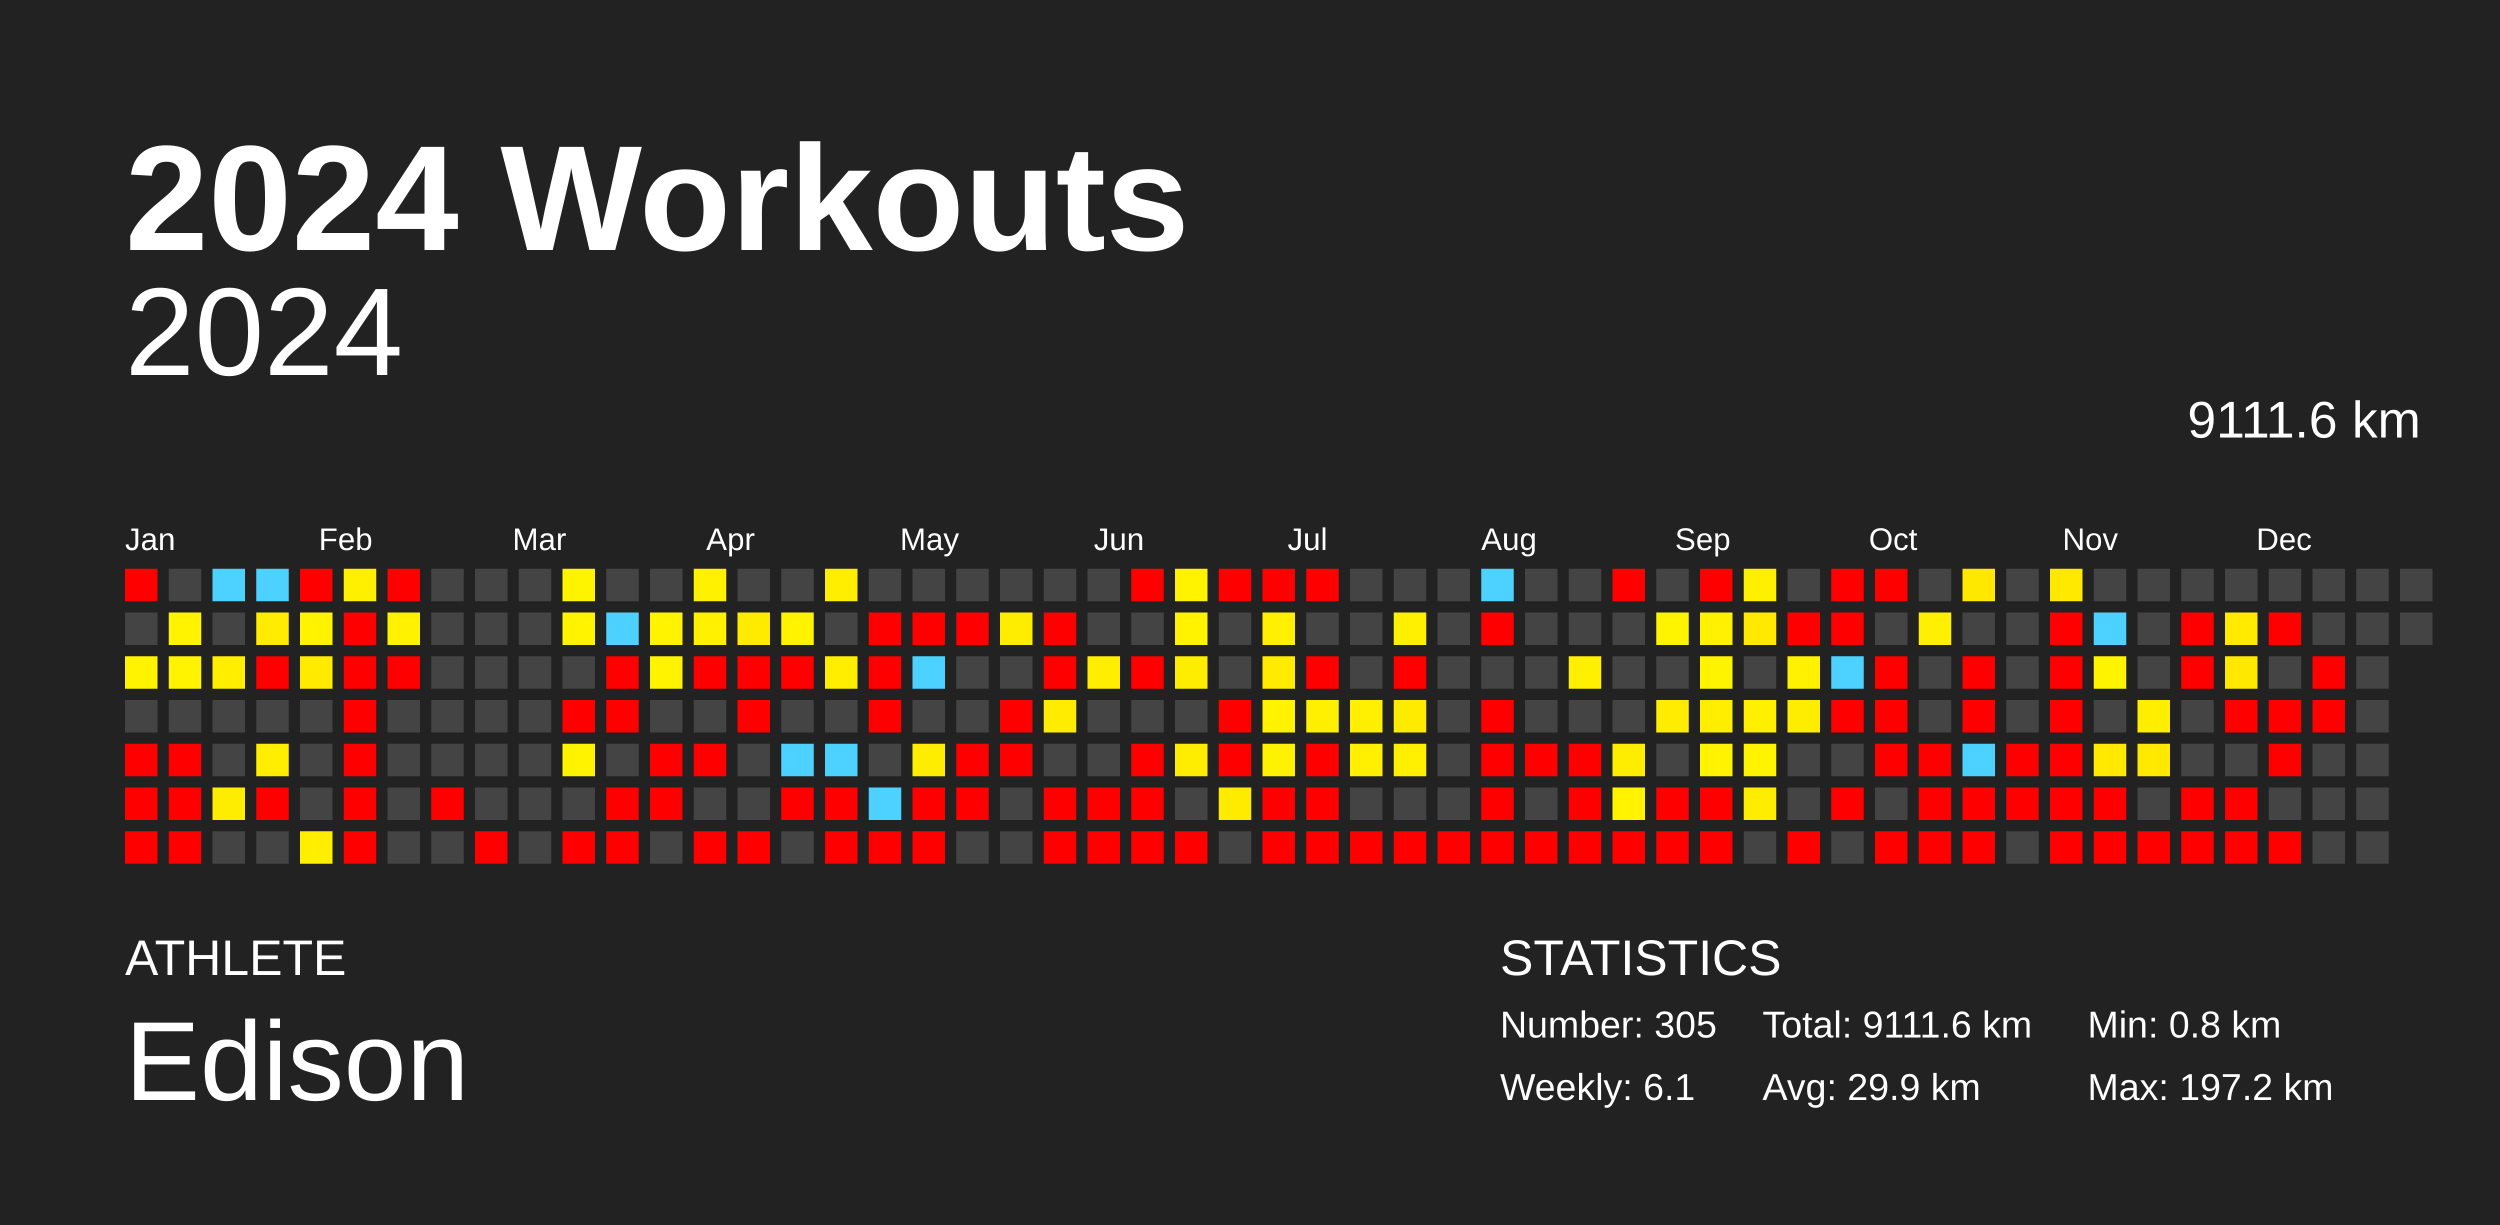
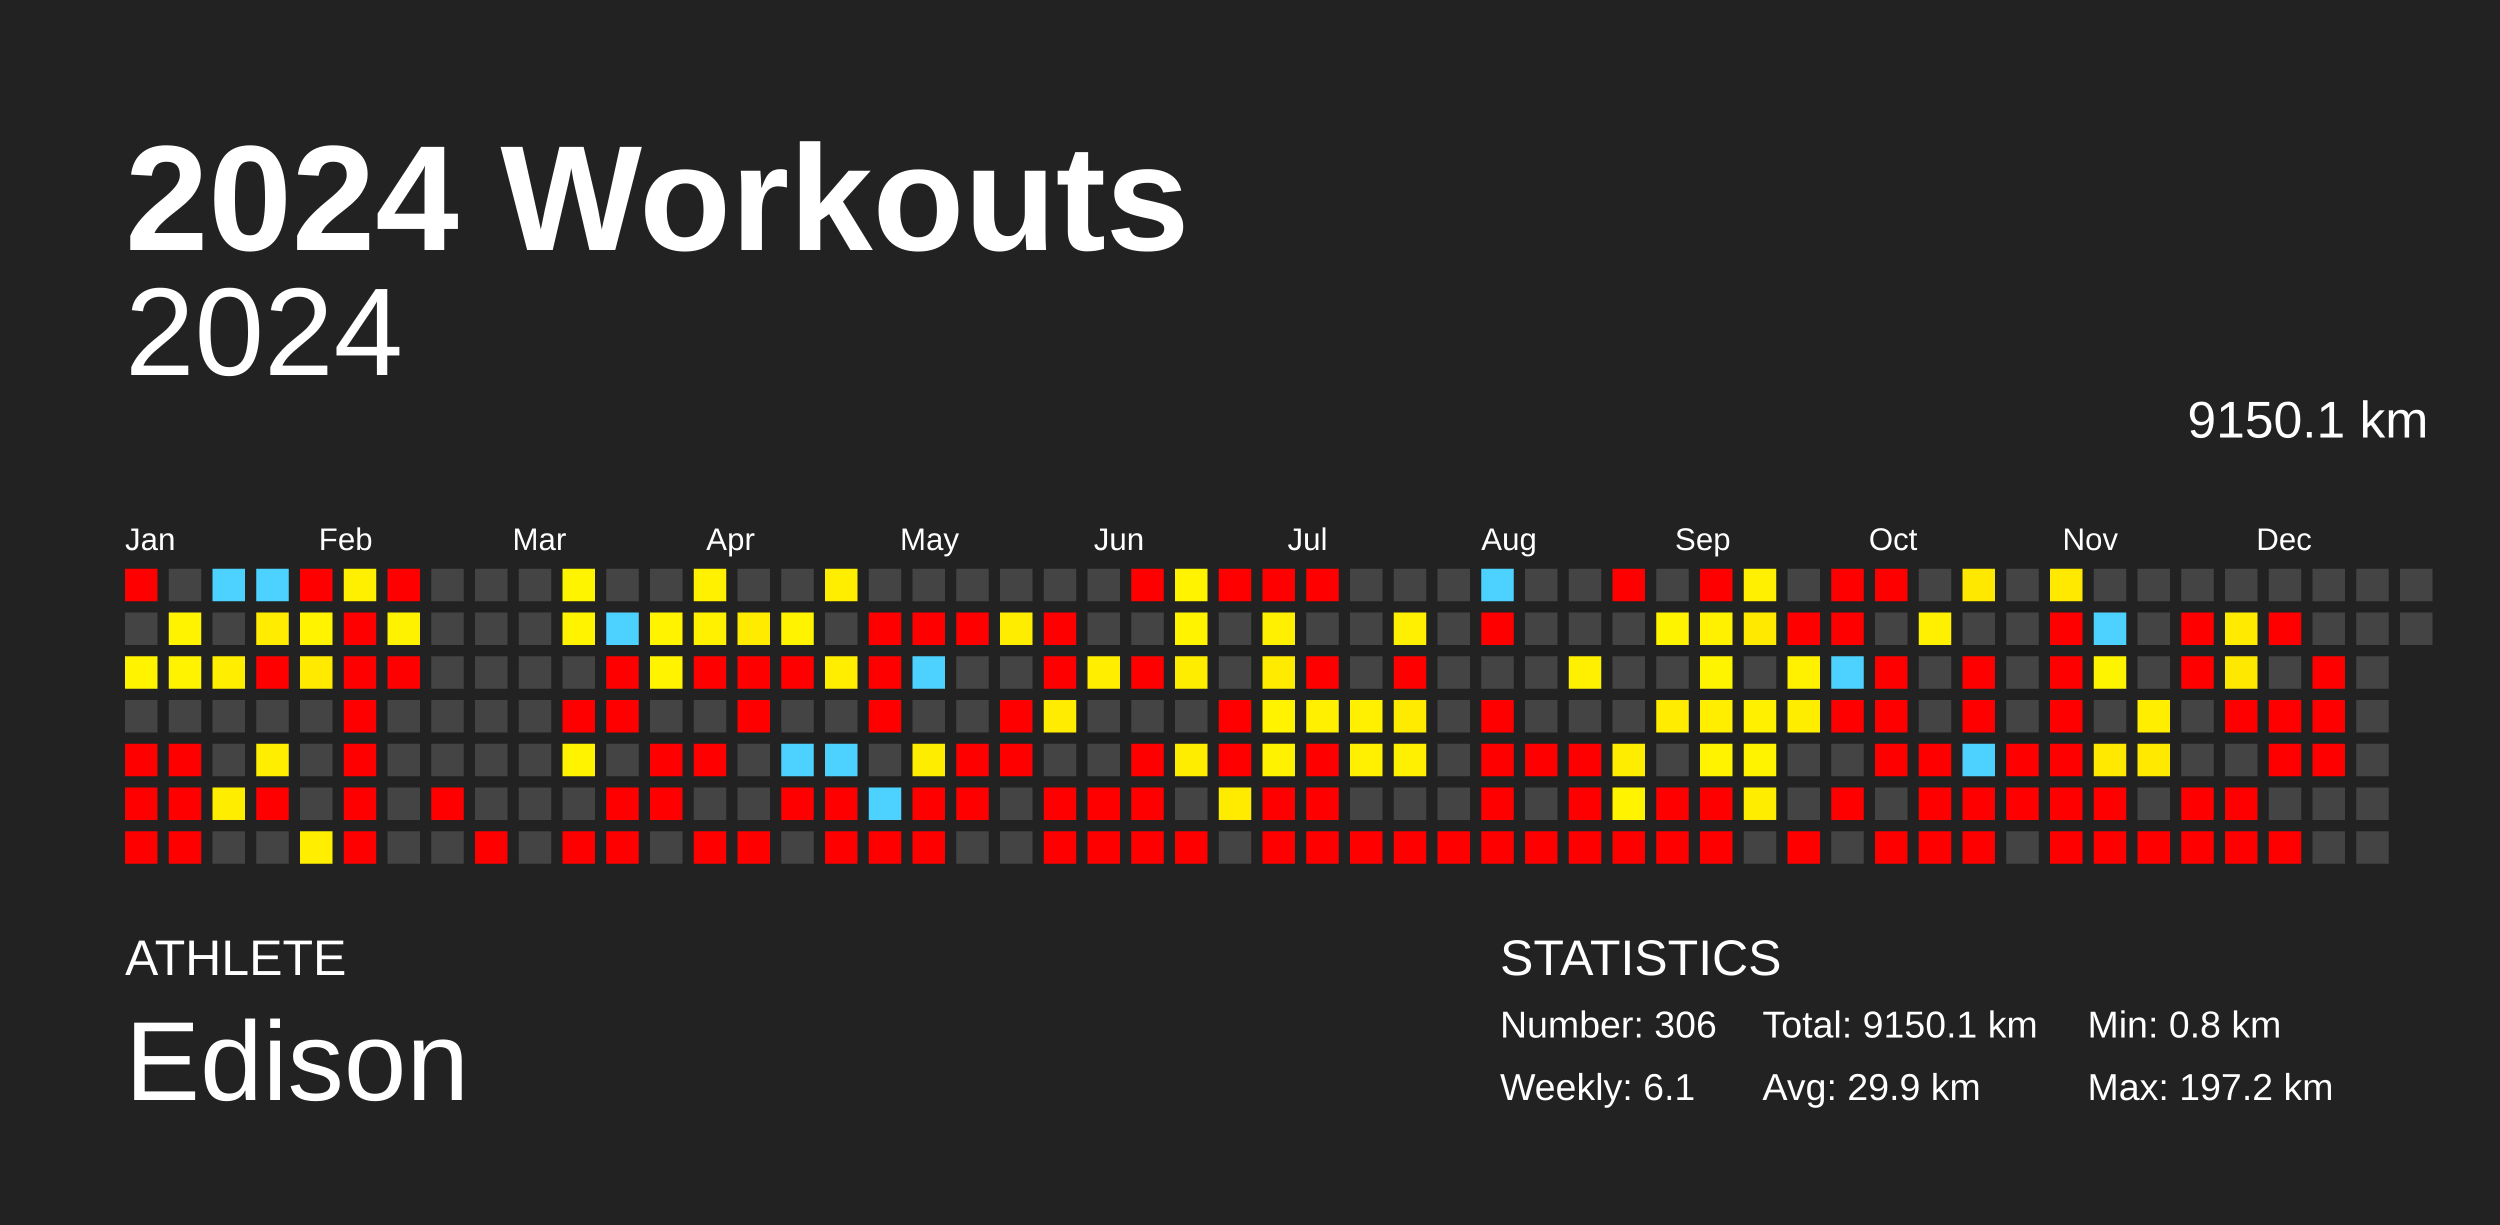
<svg xmlns="http://www.w3.org/2000/svg" baseProfile="full" height="98mm" version="1.1" viewBox="0,0,200,98" width="200mm">
  <defs />
  <rect fill="#222222" height="98" width="200" x="0" y="0" />
  <text fill="#FFFFFF" style="font-size:12px; font-family:Arial; font-weight:bold;" x="10" y="20">2024 Workouts</text>
  <text fill="#FFFFFF" style="font-size:4px; font-family:Arial" x="10" y="78">ATHLETE</text>
  <text fill="#FFFFFF" style="font-size:9px; font-family:Arial" x="10" y="88">Edison</text>
  <text fill="#FFFFFF" style="font-size:4px; font-family:Arial" x="120" y="78">STATISTICS</text>
-   <text fill="#FFFFFF" style="font-size:3px; font-family:Arial" x="120" y="83">Number: 305</text>
+   <text fill="#FFFFFF" style="font-size:3px; font-family:Arial" x="120" y="83">Number: 306</text>
  <text fill="#FFFFFF" style="font-size:3px; font-family:Arial" x="120" y="88">Weekly: 6.1</text>
-   <text fill="#FFFFFF" style="font-size:3px; font-family:Arial" x="141" y="83">Total: 9111.6 km</text>
+   <text fill="#FFFFFF" style="font-size:3px; font-family:Arial" x="141" y="83">Total: 9150.1 km</text>
  <text fill="#FFFFFF" style="font-size:3px; font-family:Arial" x="141" y="88">Avg: 29.9 km</text>
  <text fill="#FFFFFF" style="font-size:3px; font-family:Arial" x="167" y="83">Min: 0.8 km</text>
  <text fill="#FFFFFF" style="font-size:3px; font-family:Arial" x="167" y="88">Max: 197.2 km</text>
  <text alignment-baseline="hanging" fill="#FFFFFF" style="font-size:10.0px; font-family:Arial;" x="10" y="30">2024</text>
-   <text alignment-baseline="hanging" fill="#FFFFFF" style="font-size:4.125px; font-family:Arial;" x="175" y="35">9111.6 km</text>
+   <text alignment-baseline="hanging" fill="#FFFFFF" style="font-size:4.125px; font-family:Arial;" x="175" y="35">9150.1 km</text>
  <text fill="#FFFFFF" style="font-size:2.5px; font-family:Arial" x="10.0" y="44">Jan</text>
  <text fill="#FFFFFF" style="font-size:2.5px; font-family:Arial" x="25.5" y="44">Feb</text>
  <text fill="#FFFFFF" style="font-size:2.5px; font-family:Arial" x="41.0" y="44">Mar</text>
  <text fill="#FFFFFF" style="font-size:2.5px; font-family:Arial" x="56.5" y="44">Apr</text>
  <text fill="#FFFFFF" style="font-size:2.5px; font-family:Arial" x="72.0" y="44">May</text>
  <text fill="#FFFFFF" style="font-size:2.5px; font-family:Arial" x="87.5" y="44">Jun</text>
  <text fill="#FFFFFF" style="font-size:2.5px; font-family:Arial" x="103.0" y="44">Jul</text>
  <text fill="#FFFFFF" style="font-size:2.5px; font-family:Arial" x="118.5" y="44">Aug</text>
  <text fill="#FFFFFF" style="font-size:2.5px; font-family:Arial" x="134.0" y="44">Sep</text>
  <text fill="#FFFFFF" style="font-size:2.5px; font-family:Arial" x="149.5" y="44">Oct</text>
  <text fill="#FFFFFF" style="font-size:2.5px; font-family:Arial" x="165.0" y="44">Nov</text>
  <text fill="#FFFFFF" style="font-size:2.5px; font-family:Arial" x="180.5" y="44">Dec</text>
  <rect fill="red" height="2.6" width="2.6" x="10.0" y="45.5" />
  <rect fill="#444444" height="2.6" width="2.6" x="10.0" y="49.0" />
  <rect fill="#fff300" height="2.6" width="2.6" x="10.0" y="52.5" />
  <rect fill="#444444" height="2.6" width="2.6" x="10.0" y="56.0" />
  <rect fill="red" height="2.6" width="2.6" x="10.0" y="59.5" />
  <rect fill="red" height="2.6" width="2.6" x="10.0" y="63.0" />
  <rect fill="red" height="2.6" width="2.6" x="10.0" y="66.5" />
  <rect fill="#444444" height="2.6" width="2.6" x="13.5" y="45.5" />
  <rect fill="#fff300" height="2.6" width="2.6" x="13.5" y="49.0" />
  <rect fill="#fff300" height="2.6" width="2.6" x="13.5" y="52.5" />
  <rect fill="#444444" height="2.6" width="2.6" x="13.5" y="56.0" />
  <rect fill="red" height="2.6" width="2.6" x="13.5" y="59.5" />
  <rect fill="red" height="2.6" width="2.6" x="13.5" y="63.0" />
  <rect fill="red" height="2.6" width="2.6" x="13.5" y="66.5" />
  <rect fill="#4dd2ff" height="2.6" width="2.6" x="17.0" y="45.5" />
  <rect fill="#444444" height="2.6" width="2.6" x="17.0" y="49.0" />
  <rect fill="#ffee00" height="2.6" width="2.6" x="17.0" y="52.5" />
  <rect fill="#444444" height="2.6" width="2.6" x="17.0" y="56.0" />
  <rect fill="#444444" height="2.6" width="2.6" x="17.0" y="59.5" />
  <rect fill="#ffed00" height="2.6" width="2.6" x="17.0" y="63.0" />
  <rect fill="#444444" height="2.6" width="2.6" x="17.0" y="66.5" />
  <rect fill="#4dd2ff" height="2.6" width="2.6" x="20.5" y="45.5" />
  <rect fill="#ffec00" height="2.6" width="2.6" x="20.5" y="49.0" />
  <rect fill="red" height="2.6" width="2.6" x="20.5" y="52.5" />
  <rect fill="#444444" height="2.6" width="2.6" x="20.5" y="56.0" />
  <rect fill="#ffee00" height="2.6" width="2.6" x="20.5" y="59.5" />
  <rect fill="red" height="2.6" width="2.6" x="20.5" y="63.0" />
  <rect fill="#444444" height="2.6" width="2.6" x="20.5" y="66.5" />
  <rect fill="red" height="2.6" width="2.6" x="24.0" y="45.5" />
  <rect fill="#fff300" height="2.6" width="2.6" x="24.0" y="49.0" />
  <rect fill="#ffea00" height="2.6" width="2.6" x="24.0" y="52.5" />
  <rect fill="#444444" height="2.6" width="2.6" x="24.0" y="56.0" />
  <rect fill="#444444" height="2.6" width="2.6" x="24.0" y="59.5" />
  <rect fill="#444444" height="2.6" width="2.6" x="24.0" y="63.0" />
  <rect fill="#ffee00" height="2.6" width="2.6" x="24.0" y="66.5" />
  <rect fill="#fff000" height="2.6" width="2.6" x="27.5" y="45.5" />
  <rect fill="red" height="2.6" width="2.6" x="27.5" y="49.0" />
  <rect fill="red" height="2.6" width="2.6" x="27.5" y="52.5" />
  <rect fill="red" height="2.6" width="2.6" x="27.5" y="56.0" />
  <rect fill="red" height="2.6" width="2.6" x="27.5" y="59.5" />
  <rect fill="red" height="2.6" width="2.6" x="27.5" y="63.0" />
  <rect fill="red" height="2.6" width="2.6" x="27.5" y="66.5" />
  <rect fill="red" height="2.6" width="2.6" x="31.0" y="45.5" />
  <rect fill="#fff200" height="2.6" width="2.6" x="31.0" y="49.0" />
  <rect fill="red" height="2.6" width="2.6" x="31.0" y="52.5" />
  <rect fill="#444444" height="2.6" width="2.6" x="31.0" y="56.0" />
  <rect fill="#444444" height="2.6" width="2.6" x="31.0" y="59.5" />
  <rect fill="#444444" height="2.6" width="2.6" x="31.0" y="63.0" />
  <rect fill="#444444" height="2.6" width="2.6" x="31.0" y="66.5" />
  <rect fill="#444444" height="2.6" width="2.6" x="34.5" y="45.5" />
  <rect fill="#444444" height="2.6" width="2.6" x="34.5" y="49.0" />
  <rect fill="#444444" height="2.6" width="2.6" x="34.5" y="52.5" />
  <rect fill="#444444" height="2.6" width="2.6" x="34.5" y="56.0" />
  <rect fill="#444444" height="2.6" width="2.6" x="34.5" y="59.5" />
  <rect fill="red" height="2.6" width="2.6" x="34.5" y="63.0" />
  <rect fill="#444444" height="2.6" width="2.6" x="34.5" y="66.5" />
  <rect fill="#444444" height="2.6" width="2.6" x="38.0" y="45.5" />
  <rect fill="#444444" height="2.6" width="2.6" x="38.0" y="49.0" />
  <rect fill="#444444" height="2.6" width="2.6" x="38.0" y="52.5" />
  <rect fill="#444444" height="2.6" width="2.6" x="38.0" y="56.0" />
  <rect fill="#444444" height="2.6" width="2.6" x="38.0" y="59.5" />
  <rect fill="#444444" height="2.6" width="2.6" x="38.0" y="63.0" />
  <rect fill="red" height="2.6" width="2.6" x="38.0" y="66.5" />
  <rect fill="#444444" height="2.6" width="2.6" x="41.5" y="45.5" />
  <rect fill="#444444" height="2.6" width="2.6" x="41.5" y="49.0" />
  <rect fill="#444444" height="2.6" width="2.6" x="41.5" y="52.5" />
  <rect fill="#444444" height="2.6" width="2.6" x="41.5" y="56.0" />
  <rect fill="#444444" height="2.6" width="2.6" x="41.5" y="59.5" />
  <rect fill="#444444" height="2.6" width="2.6" x="41.5" y="63.0" />
  <rect fill="#444444" height="2.6" width="2.6" x="41.5" y="66.5" />
  <rect fill="#fff400" height="2.6" width="2.6" x="45.0" y="45.5" />
  <rect fill="#fff300" height="2.6" width="2.6" x="45.0" y="49.0" />
  <rect fill="#444444" height="2.6" width="2.6" x="45.0" y="52.5" />
  <rect fill="red" height="2.6" width="2.6" x="45.0" y="56.0" />
  <rect fill="#fff300" height="2.6" width="2.6" x="45.0" y="59.5" />
  <rect fill="#444444" height="2.6" width="2.6" x="45.0" y="63.0" />
  <rect fill="red" height="2.6" width="2.6" x="45.0" y="66.5" />
  <rect fill="#444444" height="2.6" width="2.6" x="48.5" y="45.5" />
  <rect fill="#4dd2ff" height="2.6" width="2.6" x="48.5" y="49.0" />
  <rect fill="red" height="2.6" width="2.6" x="48.5" y="52.5" />
  <rect fill="red" height="2.6" width="2.6" x="48.5" y="56.0" />
  <rect fill="#444444" height="2.6" width="2.6" x="48.5" y="59.5" />
  <rect fill="red" height="2.6" width="2.6" x="48.5" y="63.0" />
  <rect fill="red" height="2.6" width="2.6" x="48.5" y="66.5" />
  <rect fill="#444444" height="2.6" width="2.6" x="52.0" y="45.5" />
  <rect fill="#fff300" height="2.6" width="2.6" x="52.0" y="49.0" />
  <rect fill="#fff300" height="2.6" width="2.6" x="52.0" y="52.5" />
  <rect fill="#444444" height="2.6" width="2.6" x="52.0" y="56.0" />
  <rect fill="red" height="2.6" width="2.6" x="52.0" y="59.5" />
  <rect fill="red" height="2.6" width="2.6" x="52.0" y="63.0" />
  <rect fill="#444444" height="2.6" width="2.6" x="52.0" y="66.5" />
  <rect fill="#fff100" height="2.6" width="2.6" x="55.5" y="45.5" />
  <rect fill="#fff100" height="2.6" width="2.6" x="55.5" y="49.0" />
  <rect fill="red" height="2.6" width="2.6" x="55.5" y="52.5" />
  <rect fill="#444444" height="2.6" width="2.6" x="55.5" y="56.0" />
  <rect fill="red" height="2.6" width="2.6" x="55.5" y="59.5" />
  <rect fill="#444444" height="2.6" width="2.6" x="55.5" y="63.0" />
  <rect fill="red" height="2.6" width="2.6" x="55.5" y="66.5" />
  <rect fill="#444444" height="2.6" width="2.6" x="59.0" y="45.5" />
  <rect fill="#ffeb00" height="2.6" width="2.6" x="59.0" y="49.0" />
  <rect fill="red" height="2.6" width="2.6" x="59.0" y="52.5" />
  <rect fill="red" height="2.6" width="2.6" x="59.0" y="56.0" />
  <rect fill="#444444" height="2.6" width="2.6" x="59.0" y="59.5" />
  <rect fill="#444444" height="2.6" width="2.6" x="59.0" y="63.0" />
  <rect fill="red" height="2.6" width="2.6" x="59.0" y="66.5" />
  <rect fill="#444444" height="2.6" width="2.6" x="62.5" y="45.5" />
  <rect fill="#fff300" height="2.6" width="2.6" x="62.5" y="49.0" />
  <rect fill="red" height="2.6" width="2.6" x="62.5" y="52.5" />
  <rect fill="#444444" height="2.6" width="2.6" x="62.5" y="56.0" />
  <rect fill="#4dd2ff" height="2.6" width="2.6" x="62.5" y="59.5" />
  <rect fill="red" height="2.6" width="2.6" x="62.5" y="63.0" />
  <rect fill="#444444" height="2.6" width="2.6" x="62.5" y="66.5" />
  <rect fill="#ffee00" height="2.6" width="2.6" x="66.0" y="45.5" />
  <rect fill="#444444" height="2.6" width="2.6" x="66.0" y="49.0" />
  <rect fill="#ffee00" height="2.6" width="2.6" x="66.0" y="52.5" />
  <rect fill="#444444" height="2.6" width="2.6" x="66.0" y="56.0" />
  <rect fill="#4dd2ff" height="2.6" width="2.6" x="66.0" y="59.5" />
  <rect fill="red" height="2.6" width="2.6" x="66.0" y="63.0" />
  <rect fill="red" height="2.6" width="2.6" x="66.0" y="66.5" />
  <rect fill="#444444" height="2.6" width="2.6" x="69.5" y="45.5" />
  <rect fill="red" height="2.6" width="2.6" x="69.5" y="49.0" />
  <rect fill="red" height="2.6" width="2.6" x="69.5" y="52.5" />
  <rect fill="red" height="2.6" width="2.6" x="69.5" y="56.0" />
  <rect fill="#444444" height="2.6" width="2.6" x="69.5" y="59.5" />
  <rect fill="#4dd2ff" height="2.6" width="2.6" x="69.5" y="63.0" />
  <rect fill="red" height="2.6" width="2.6" x="69.5" y="66.5" />
  <rect fill="#444444" height="2.6" width="2.6" x="73.0" y="45.5" />
  <rect fill="red" height="2.6" width="2.6" x="73.0" y="49.0" />
  <rect fill="#4dd2ff" height="2.6" width="2.6" x="73.0" y="52.5" />
  <rect fill="#444444" height="2.6" width="2.6" x="73.0" y="56.0" />
  <rect fill="#ffed00" height="2.6" width="2.6" x="73.0" y="59.5" />
  <rect fill="red" height="2.6" width="2.6" x="73.0" y="63.0" />
  <rect fill="red" height="2.6" width="2.6" x="73.0" y="66.5" />
  <rect fill="#444444" height="2.6" width="2.6" x="76.5" y="45.5" />
  <rect fill="red" height="2.6" width="2.6" x="76.5" y="49.0" />
  <rect fill="#444444" height="2.6" width="2.6" x="76.5" y="52.5" />
  <rect fill="#444444" height="2.6" width="2.6" x="76.5" y="56.0" />
  <rect fill="red" height="2.6" width="2.6" x="76.5" y="59.5" />
  <rect fill="red" height="2.6" width="2.6" x="76.5" y="63.0" />
  <rect fill="#444444" height="2.6" width="2.6" x="76.5" y="66.5" />
  <rect fill="#444444" height="2.6" width="2.6" x="80.0" y="45.5" />
  <rect fill="#ffed00" height="2.6" width="2.6" x="80.0" y="49.0" />
  <rect fill="#444444" height="2.6" width="2.6" x="80.0" y="52.5" />
  <rect fill="red" height="2.6" width="2.6" x="80.0" y="56.0" />
  <rect fill="red" height="2.6" width="2.6" x="80.0" y="59.5" />
  <rect fill="#444444" height="2.6" width="2.6" x="80.0" y="63.0" />
  <rect fill="#444444" height="2.6" width="2.6" x="80.0" y="66.5" />
  <rect fill="#444444" height="2.6" width="2.6" x="83.5" y="45.5" />
  <rect fill="red" height="2.6" width="2.6" x="83.5" y="49.0" />
  <rect fill="red" height="2.6" width="2.6" x="83.5" y="52.5" />
  <rect fill="#ffec00" height="2.6" width="2.6" x="83.5" y="56.0" />
  <rect fill="#444444" height="2.6" width="2.6" x="83.5" y="59.5" />
  <rect fill="red" height="2.6" width="2.6" x="83.5" y="63.0" />
  <rect fill="red" height="2.6" width="2.6" x="83.5" y="66.5" />
  <rect fill="#444444" height="2.6" width="2.6" x="87.0" y="45.5" />
  <rect fill="#444444" height="2.6" width="2.6" x="87.0" y="49.0" />
  <rect fill="#ffee00" height="2.6" width="2.6" x="87.0" y="52.5" />
  <rect fill="#444444" height="2.6" width="2.6" x="87.0" y="56.0" />
  <rect fill="#444444" height="2.6" width="2.6" x="87.0" y="59.5" />
  <rect fill="red" height="2.6" width="2.6" x="87.0" y="63.0" />
  <rect fill="red" height="2.6" width="2.6" x="87.0" y="66.5" />
  <rect fill="red" height="2.6" width="2.6" x="90.5" y="45.5" />
  <rect fill="#444444" height="2.6" width="2.6" x="90.5" y="49.0" />
  <rect fill="red" height="2.6" width="2.6" x="90.5" y="52.5" />
  <rect fill="#444444" height="2.6" width="2.6" x="90.5" y="56.0" />
  <rect fill="red" height="2.6" width="2.6" x="90.5" y="59.5" />
  <rect fill="red" height="2.6" width="2.6" x="90.5" y="63.0" />
  <rect fill="red" height="2.6" width="2.6" x="90.5" y="66.5" />
  <rect fill="#fff300" height="2.6" width="2.6" x="94.0" y="45.5" />
  <rect fill="#fff300" height="2.6" width="2.6" x="94.0" y="49.0" />
  <rect fill="#ffed00" height="2.6" width="2.6" x="94.0" y="52.5" />
  <rect fill="#444444" height="2.6" width="2.6" x="94.0" y="56.0" />
  <rect fill="#ffed00" height="2.6" width="2.6" x="94.0" y="59.5" />
  <rect fill="#444444" height="2.6" width="2.6" x="94.0" y="63.0" />
  <rect fill="red" height="2.6" width="2.6" x="94.0" y="66.5" />
  <rect fill="red" height="2.6" width="2.6" x="97.5" y="45.5" />
  <rect fill="#444444" height="2.6" width="2.6" x="97.5" y="49.0" />
  <rect fill="#444444" height="2.6" width="2.6" x="97.5" y="52.5" />
  <rect fill="red" height="2.6" width="2.6" x="97.5" y="56.0" />
  <rect fill="red" height="2.6" width="2.6" x="97.5" y="59.5" />
  <rect fill="#ffeb00" height="2.6" width="2.6" x="97.5" y="63.0" />
  <rect fill="#444444" height="2.6" width="2.6" x="97.5" y="66.5" />
  <rect fill="red" height="2.6" width="2.6" x="101.0" y="45.5" />
  <rect fill="#ffef00" height="2.6" width="2.6" x="101.0" y="49.0" />
  <rect fill="#ffeb00" height="2.6" width="2.6" x="101.0" y="52.5" />
  <rect fill="#fff300" height="2.6" width="2.6" x="101.0" y="56.0" />
  <rect fill="#fff200" height="2.6" width="2.6" x="101.0" y="59.5" />
  <rect fill="red" height="2.6" width="2.6" x="101.0" y="63.0" />
  <rect fill="red" height="2.6" width="2.6" x="101.0" y="66.5" />
  <rect fill="red" height="2.6" width="2.6" x="104.5" y="45.5" />
  <rect fill="#444444" height="2.6" width="2.6" x="104.5" y="49.0" />
  <rect fill="red" height="2.6" width="2.6" x="104.5" y="52.5" />
  <rect fill="#ffef00" height="2.6" width="2.6" x="104.5" y="56.0" />
  <rect fill="red" height="2.6" width="2.6" x="104.5" y="59.5" />
  <rect fill="red" height="2.6" width="2.6" x="104.5" y="63.0" />
  <rect fill="red" height="2.6" width="2.6" x="104.5" y="66.5" />
  <rect fill="#444444" height="2.6" width="2.6" x="108.0" y="45.5" />
  <rect fill="#444444" height="2.6" width="2.6" x="108.0" y="49.0" />
  <rect fill="#444444" height="2.6" width="2.6" x="108.0" y="52.5" />
  <rect fill="#ffef00" height="2.6" width="2.6" x="108.0" y="56.0" />
  <rect fill="#ffef00" height="2.6" width="2.6" x="108.0" y="59.5" />
  <rect fill="#444444" height="2.6" width="2.6" x="108.0" y="63.0" />
  <rect fill="red" height="2.6" width="2.6" x="108.0" y="66.5" />
  <rect fill="#444444" height="2.6" width="2.6" x="111.5" y="45.5" />
  <rect fill="#ffef00" height="2.6" width="2.6" x="111.5" y="49.0" />
  <rect fill="red" height="2.6" width="2.6" x="111.5" y="52.5" />
  <rect fill="#ffeb00" height="2.6" width="2.6" x="111.5" y="56.0" />
  <rect fill="#ffef00" height="2.6" width="2.6" x="111.5" y="59.5" />
  <rect fill="#444444" height="2.6" width="2.6" x="111.5" y="63.0" />
  <rect fill="red" height="2.6" width="2.6" x="111.5" y="66.5" />
  <rect fill="#444444" height="2.6" width="2.6" x="115.0" y="45.5" />
  <rect fill="#444444" height="2.6" width="2.6" x="115.0" y="49.0" />
  <rect fill="#444444" height="2.6" width="2.6" x="115.0" y="52.5" />
  <rect fill="#444444" height="2.6" width="2.6" x="115.0" y="56.0" />
  <rect fill="#444444" height="2.6" width="2.6" x="115.0" y="59.5" />
  <rect fill="#444444" height="2.6" width="2.6" x="115.0" y="63.0" />
  <rect fill="red" height="2.6" width="2.6" x="115.0" y="66.5" />
  <rect fill="#4dd2ff" height="2.6" width="2.6" x="118.5" y="45.5" />
  <rect fill="red" height="2.6" width="2.6" x="118.5" y="49.0" />
  <rect fill="#444444" height="2.6" width="2.6" x="118.5" y="52.5" />
  <rect fill="red" height="2.6" width="2.6" x="118.5" y="56.0" />
  <rect fill="red" height="2.6" width="2.6" x="118.5" y="59.5" />
  <rect fill="red" height="2.6" width="2.6" x="118.5" y="63.0" />
  <rect fill="red" height="2.6" width="2.6" x="118.5" y="66.5" />
  <rect fill="#444444" height="2.6" width="2.6" x="122.0" y="45.5" />
  <rect fill="#444444" height="2.6" width="2.6" x="122.0" y="49.0" />
  <rect fill="#444444" height="2.6" width="2.6" x="122.0" y="52.5" />
  <rect fill="#444444" height="2.6" width="2.6" x="122.0" y="56.0" />
  <rect fill="red" height="2.6" width="2.6" x="122.0" y="59.5" />
  <rect fill="#444444" height="2.6" width="2.6" x="122.0" y="63.0" />
  <rect fill="red" height="2.6" width="2.6" x="122.0" y="66.5" />
  <rect fill="#444444" height="2.6" width="2.6" x="125.5" y="45.5" />
  <rect fill="#444444" height="2.6" width="2.6" x="125.5" y="49.0" />
  <rect fill="#ffef00" height="2.6" width="2.6" x="125.5" y="52.5" />
  <rect fill="#444444" height="2.6" width="2.6" x="125.5" y="56.0" />
  <rect fill="red" height="2.6" width="2.6" x="125.5" y="59.5" />
  <rect fill="red" height="2.6" width="2.6" x="125.5" y="63.0" />
  <rect fill="red" height="2.6" width="2.6" x="125.5" y="66.5" />
  <rect fill="red" height="2.6" width="2.6" x="129.0" y="45.5" />
  <rect fill="#444444" height="2.6" width="2.6" x="129.0" y="49.0" />
  <rect fill="#444444" height="2.6" width="2.6" x="129.0" y="52.5" />
  <rect fill="#444444" height="2.6" width="2.6" x="129.0" y="56.0" />
  <rect fill="#ffed00" height="2.6" width="2.6" x="129.0" y="59.5" />
  <rect fill="#fff300" height="2.6" width="2.6" x="129.0" y="63.0" />
  <rect fill="red" height="2.6" width="2.6" x="129.0" y="66.5" />
  <rect fill="#444444" height="2.6" width="2.6" x="132.5" y="45.5" />
  <rect fill="#fff400" height="2.6" width="2.6" x="132.5" y="49.0" />
  <rect fill="#444444" height="2.6" width="2.6" x="132.5" y="52.5" />
  <rect fill="#ffec00" height="2.6" width="2.6" x="132.5" y="56.0" />
  <rect fill="#444444" height="2.6" width="2.6" x="132.5" y="59.5" />
  <rect fill="red" height="2.6" width="2.6" x="132.5" y="63.0" />
  <rect fill="red" height="2.6" width="2.6" x="132.5" y="66.5" />
  <rect fill="red" height="2.6" width="2.6" x="136.0" y="45.5" />
  <rect fill="#fff100" height="2.6" width="2.6" x="136.0" y="49.0" />
  <rect fill="#fff400" height="2.6" width="2.6" x="136.0" y="52.5" />
  <rect fill="#ffee00" height="2.6" width="2.6" x="136.0" y="56.0" />
  <rect fill="#fff300" height="2.6" width="2.6" x="136.0" y="59.5" />
  <rect fill="red" height="2.6" width="2.6" x="136.0" y="63.0" />
  <rect fill="red" height="2.6" width="2.6" x="136.0" y="66.5" />
  <rect fill="#ffef00" height="2.6" width="2.6" x="139.5" y="45.5" />
  <rect fill="#ffe900" height="2.6" width="2.6" x="139.5" y="49.0" />
  <rect fill="#444444" height="2.6" width="2.6" x="139.5" y="52.5" />
  <rect fill="#fff000" height="2.6" width="2.6" x="139.5" y="56.0" />
  <rect fill="#fff300" height="2.6" width="2.6" x="139.5" y="59.5" />
  <rect fill="#ffed00" height="2.6" width="2.6" x="139.5" y="63.0" />
  <rect fill="#444444" height="2.6" width="2.6" x="139.5" y="66.5" />
  <rect fill="#444444" height="2.6" width="2.6" x="143.0" y="45.5" />
  <rect fill="red" height="2.6" width="2.6" x="143.0" y="49.0" />
  <rect fill="#fff100" height="2.6" width="2.6" x="143.0" y="52.5" />
  <rect fill="#ffed00" height="2.6" width="2.6" x="143.0" y="56.0" />
  <rect fill="#444444" height="2.6" width="2.6" x="143.0" y="59.5" />
  <rect fill="#444444" height="2.6" width="2.6" x="143.0" y="63.0" />
  <rect fill="red" height="2.6" width="2.6" x="143.0" y="66.5" />
  <rect fill="red" height="2.6" width="2.6" x="146.5" y="45.5" />
  <rect fill="red" height="2.6" width="2.6" x="146.5" y="49.0" />
  <rect fill="#4dd2ff" height="2.6" width="2.6" x="146.5" y="52.5" />
  <rect fill="red" height="2.6" width="2.6" x="146.5" y="56.0" />
  <rect fill="#444444" height="2.6" width="2.6" x="146.5" y="59.5" />
  <rect fill="red" height="2.6" width="2.6" x="146.5" y="63.0" />
  <rect fill="#444444" height="2.6" width="2.6" x="146.5" y="66.5" />
  <rect fill="red" height="2.6" width="2.6" x="150.0" y="45.5" />
  <rect fill="#444444" height="2.6" width="2.6" x="150.0" y="49.0" />
  <rect fill="red" height="2.6" width="2.6" x="150.0" y="52.5" />
  <rect fill="red" height="2.6" width="2.6" x="150.0" y="56.0" />
  <rect fill="red" height="2.6" width="2.6" x="150.0" y="59.5" />
  <rect fill="#444444" height="2.6" width="2.6" x="150.0" y="63.0" />
  <rect fill="red" height="2.6" width="2.6" x="150.0" y="66.5" />
  <rect fill="#444444" height="2.6" width="2.6" x="153.5" y="45.5" />
  <rect fill="#ffef00" height="2.6" width="2.6" x="153.5" y="49.0" />
  <rect fill="#444444" height="2.6" width="2.6" x="153.5" y="52.5" />
  <rect fill="#444444" height="2.6" width="2.6" x="153.5" y="56.0" />
  <rect fill="red" height="2.6" width="2.6" x="153.5" y="59.5" />
  <rect fill="red" height="2.6" width="2.6" x="153.5" y="63.0" />
  <rect fill="red" height="2.6" width="2.6" x="153.5" y="66.5" />
  <rect fill="#ffe800" height="2.6" width="2.6" x="157.0" y="45.5" />
  <rect fill="#444444" height="2.6" width="2.6" x="157.0" y="49.0" />
  <rect fill="red" height="2.6" width="2.6" x="157.0" y="52.5" />
  <rect fill="red" height="2.6" width="2.6" x="157.0" y="56.0" />
  <rect fill="#4dd2ff" height="2.6" width="2.6" x="157.0" y="59.5" />
  <rect fill="red" height="2.6" width="2.6" x="157.0" y="63.0" />
  <rect fill="red" height="2.6" width="2.6" x="157.0" y="66.5" />
  <rect fill="#444444" height="2.6" width="2.6" x="160.5" y="45.5" />
  <rect fill="#444444" height="2.6" width="2.6" x="160.5" y="49.0" />
  <rect fill="#444444" height="2.6" width="2.6" x="160.5" y="52.5" />
  <rect fill="#444444" height="2.6" width="2.6" x="160.5" y="56.0" />
  <rect fill="red" height="2.6" width="2.6" x="160.5" y="59.5" />
  <rect fill="red" height="2.6" width="2.6" x="160.5" y="63.0" />
  <rect fill="#444444" height="2.6" width="2.6" x="160.5" y="66.5" />
  <rect fill="#ffe900" height="2.6" width="2.6" x="164.0" y="45.5" />
  <rect fill="red" height="2.6" width="2.6" x="164.0" y="49.0" />
  <rect fill="red" height="2.6" width="2.6" x="164.0" y="52.5" />
  <rect fill="red" height="2.6" width="2.6" x="164.0" y="56.0" />
  <rect fill="red" height="2.6" width="2.6" x="164.0" y="59.5" />
  <rect fill="red" height="2.6" width="2.6" x="164.0" y="63.0" />
  <rect fill="red" height="2.6" width="2.6" x="164.0" y="66.5" />
  <rect fill="#444444" height="2.6" width="2.6" x="167.5" y="45.5" />
  <rect fill="#4dd2ff" height="2.6" width="2.6" x="167.5" y="49.0" />
  <rect fill="#fff400" height="2.6" width="2.6" x="167.5" y="52.5" />
  <rect fill="#444444" height="2.6" width="2.6" x="167.5" y="56.0" />
  <rect fill="#ffe900" height="2.6" width="2.6" x="167.5" y="59.5" />
  <rect fill="red" height="2.6" width="2.6" x="167.5" y="63.0" />
  <rect fill="red" height="2.6" width="2.6" x="167.5" y="66.5" />
  <rect fill="#444444" height="2.6" width="2.6" x="171.0" y="45.5" />
  <rect fill="#444444" height="2.6" width="2.6" x="171.0" y="49.0" />
  <rect fill="#444444" height="2.6" width="2.6" x="171.0" y="52.5" />
  <rect fill="#ffee00" height="2.6" width="2.6" x="171.0" y="56.0" />
  <rect fill="#ffe900" height="2.6" width="2.6" x="171.0" y="59.5" />
  <rect fill="#444444" height="2.6" width="2.6" x="171.0" y="63.0" />
  <rect fill="red" height="2.6" width="2.6" x="171.0" y="66.5" />
  <rect fill="#444444" height="2.6" width="2.6" x="174.5" y="45.5" />
  <rect fill="red" height="2.6" width="2.6" x="174.5" y="49.0" />
  <rect fill="red" height="2.6" width="2.6" x="174.5" y="52.5" />
  <rect fill="#444444" height="2.6" width="2.6" x="174.5" y="56.0" />
  <rect fill="#444444" height="2.6" width="2.6" x="174.5" y="59.5" />
  <rect fill="red" height="2.6" width="2.6" x="174.5" y="63.0" />
  <rect fill="red" height="2.6" width="2.6" x="174.5" y="66.5" />
  <rect fill="#444444" height="2.6" width="2.6" x="178.0" y="45.5" />
  <rect fill="#ffea00" height="2.6" width="2.6" x="178.0" y="49.0" />
  <rect fill="#ffe800" height="2.6" width="2.6" x="178.0" y="52.5" />
  <rect fill="red" height="2.6" width="2.6" x="178.0" y="56.0" />
  <rect fill="#444444" height="2.6" width="2.6" x="178.0" y="59.5" />
  <rect fill="red" height="2.6" width="2.6" x="178.0" y="63.0" />
  <rect fill="red" height="2.6" width="2.6" x="178.0" y="66.5" />
  <rect fill="#444444" height="2.6" width="2.6" x="181.5" y="45.5" />
  <rect fill="red" height="2.6" width="2.6" x="181.5" y="49.0" />
  <rect fill="#444444" height="2.6" width="2.6" x="181.5" y="52.5" />
  <rect fill="red" height="2.6" width="2.6" x="181.5" y="56.0" />
  <rect fill="red" height="2.6" width="2.6" x="181.5" y="59.5" />
  <rect fill="#444444" height="2.6" width="2.6" x="181.5" y="63.0" />
  <rect fill="red" height="2.6" width="2.6" x="181.5" y="66.5" />
  <rect fill="#444444" height="2.6" width="2.6" x="185.0" y="45.5" />
  <rect fill="#444444" height="2.6" width="2.6" x="185.0" y="49.0" />
  <rect fill="red" height="2.6" width="2.6" x="185.0" y="52.5" />
  <rect fill="red" height="2.6" width="2.6" x="185.0" y="56.0" />
-   <rect fill="#444444" height="2.6" width="2.6" x="185.0" y="59.5" />
+   <rect fill="red" height="2.6" width="2.6" x="185.0" y="59.5" />
  <rect fill="#444444" height="2.6" width="2.6" x="185.0" y="63.0" />
  <rect fill="#444444" height="2.6" width="2.6" x="185.0" y="66.5" />
  <rect fill="#444444" height="2.6" width="2.6" x="188.5" y="45.5" />
  <rect fill="#444444" height="2.6" width="2.6" x="188.5" y="49.0" />
  <rect fill="#444444" height="2.6" width="2.6" x="188.5" y="52.5" />
  <rect fill="#444444" height="2.6" width="2.6" x="188.5" y="56.0" />
  <rect fill="#444444" height="2.6" width="2.6" x="188.5" y="59.5" />
  <rect fill="#444444" height="2.6" width="2.6" x="188.5" y="63.0" />
  <rect fill="#444444" height="2.6" width="2.6" x="188.5" y="66.5" />
  <rect fill="#444444" height="2.6" width="2.6" x="192.0" y="45.5" />
  <rect fill="#444444" height="2.6" width="2.6" x="192.0" y="49.0" />
</svg>
